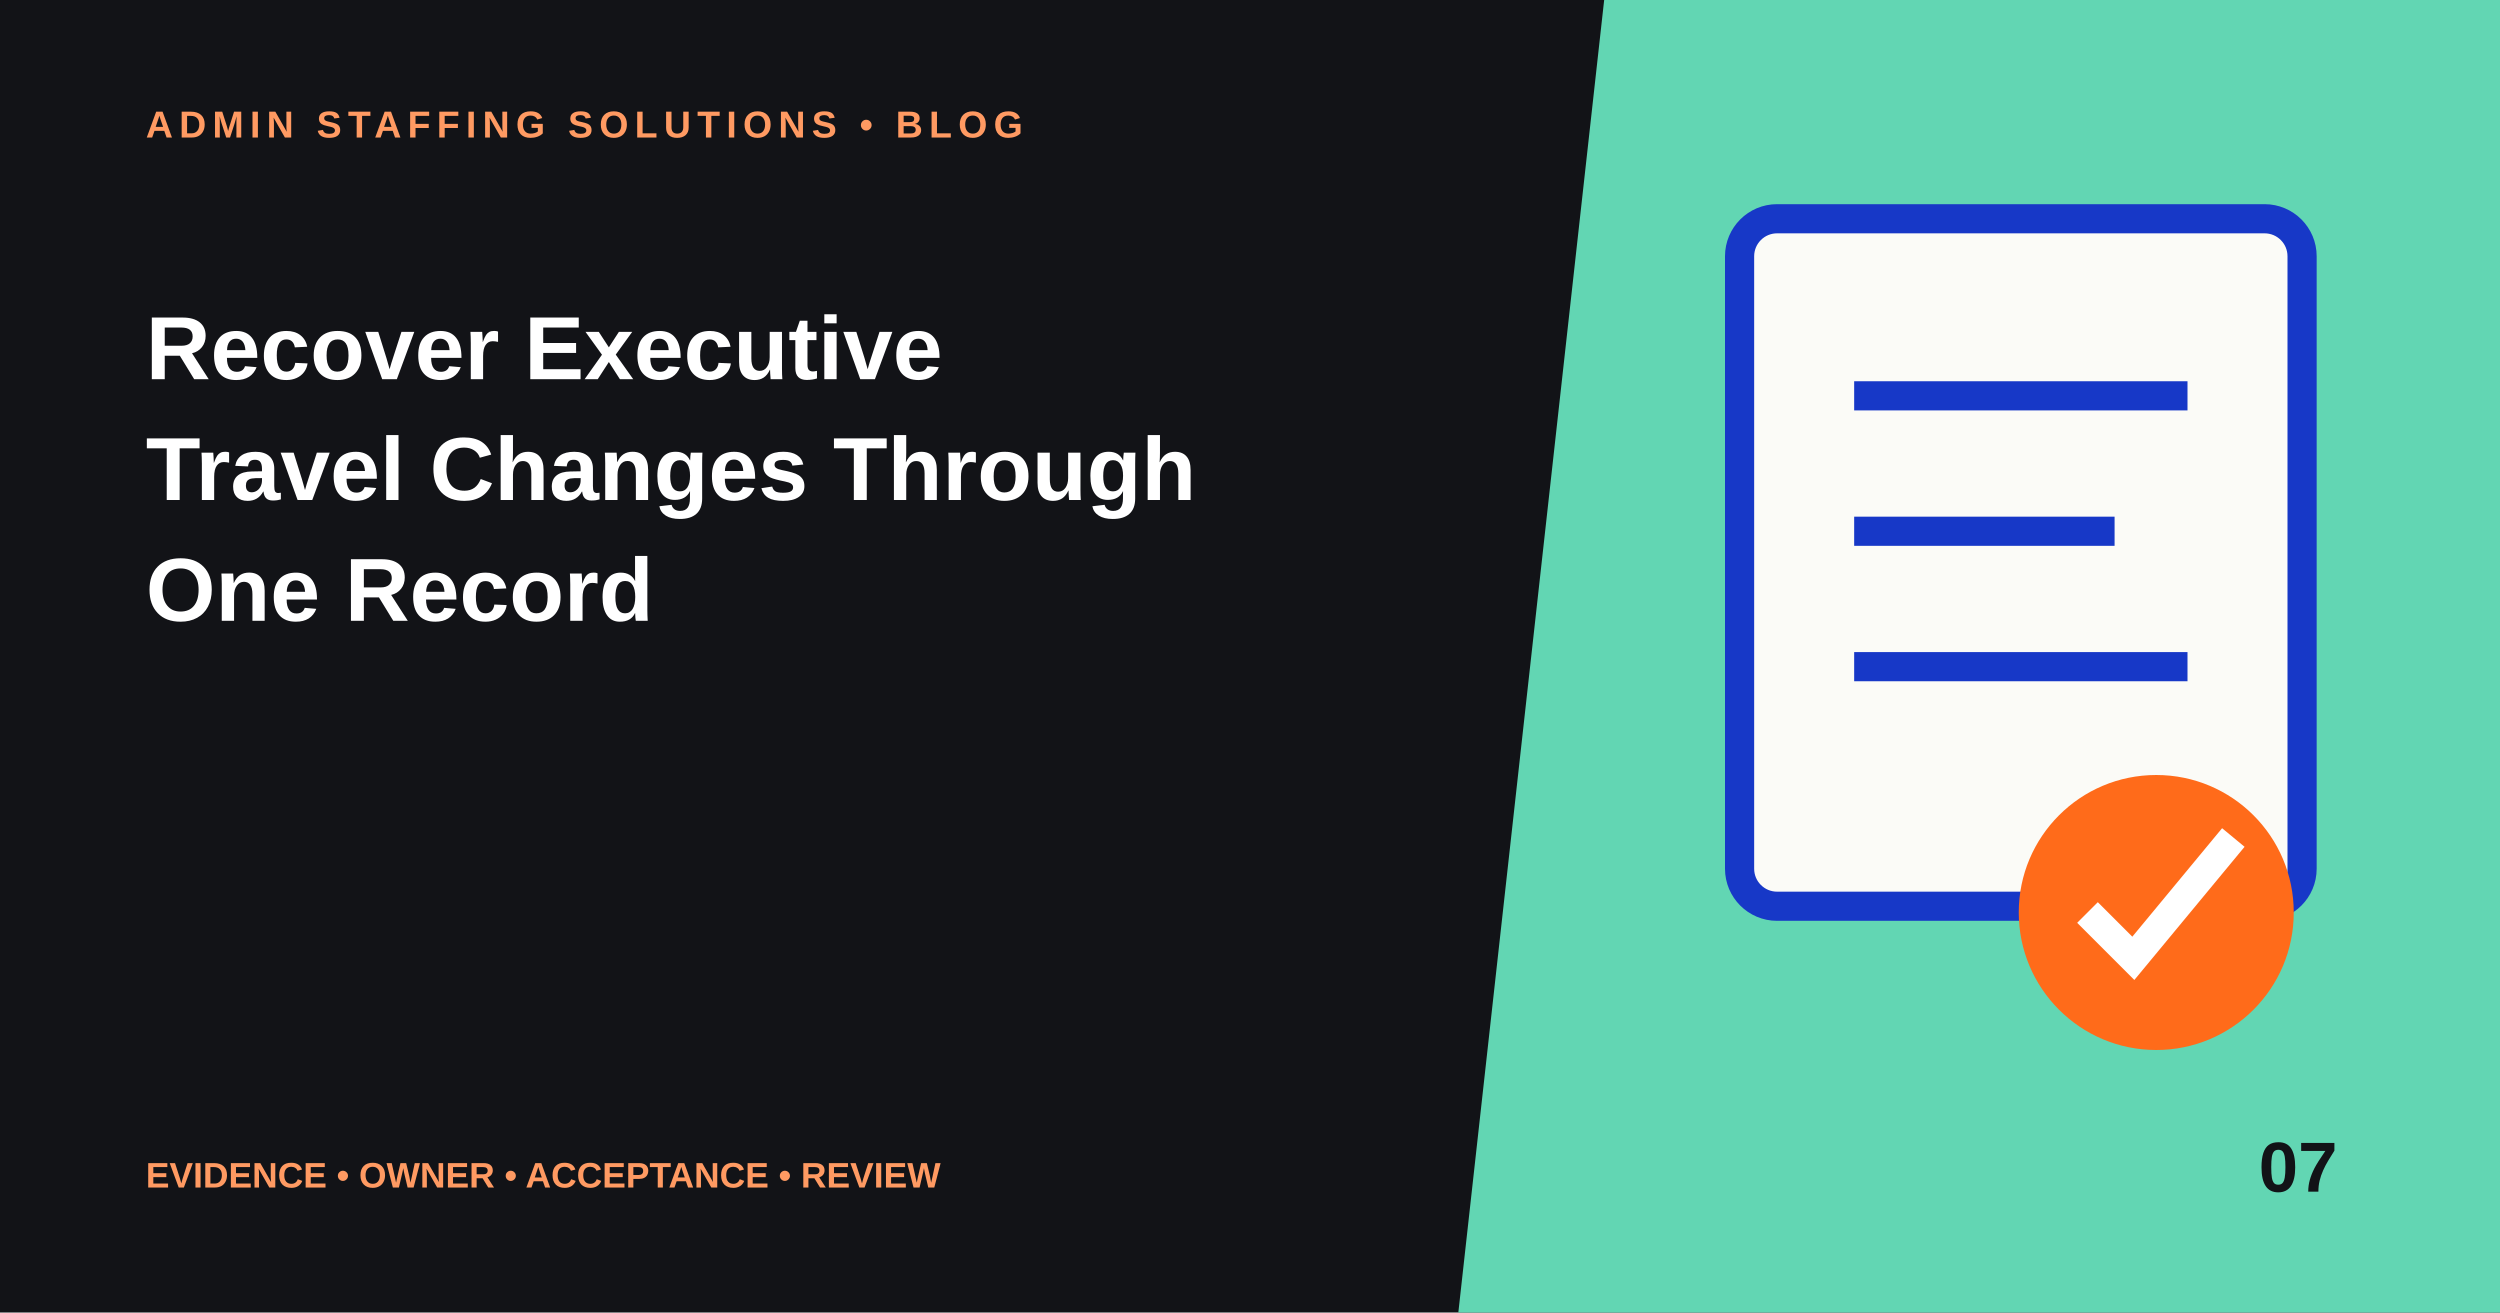
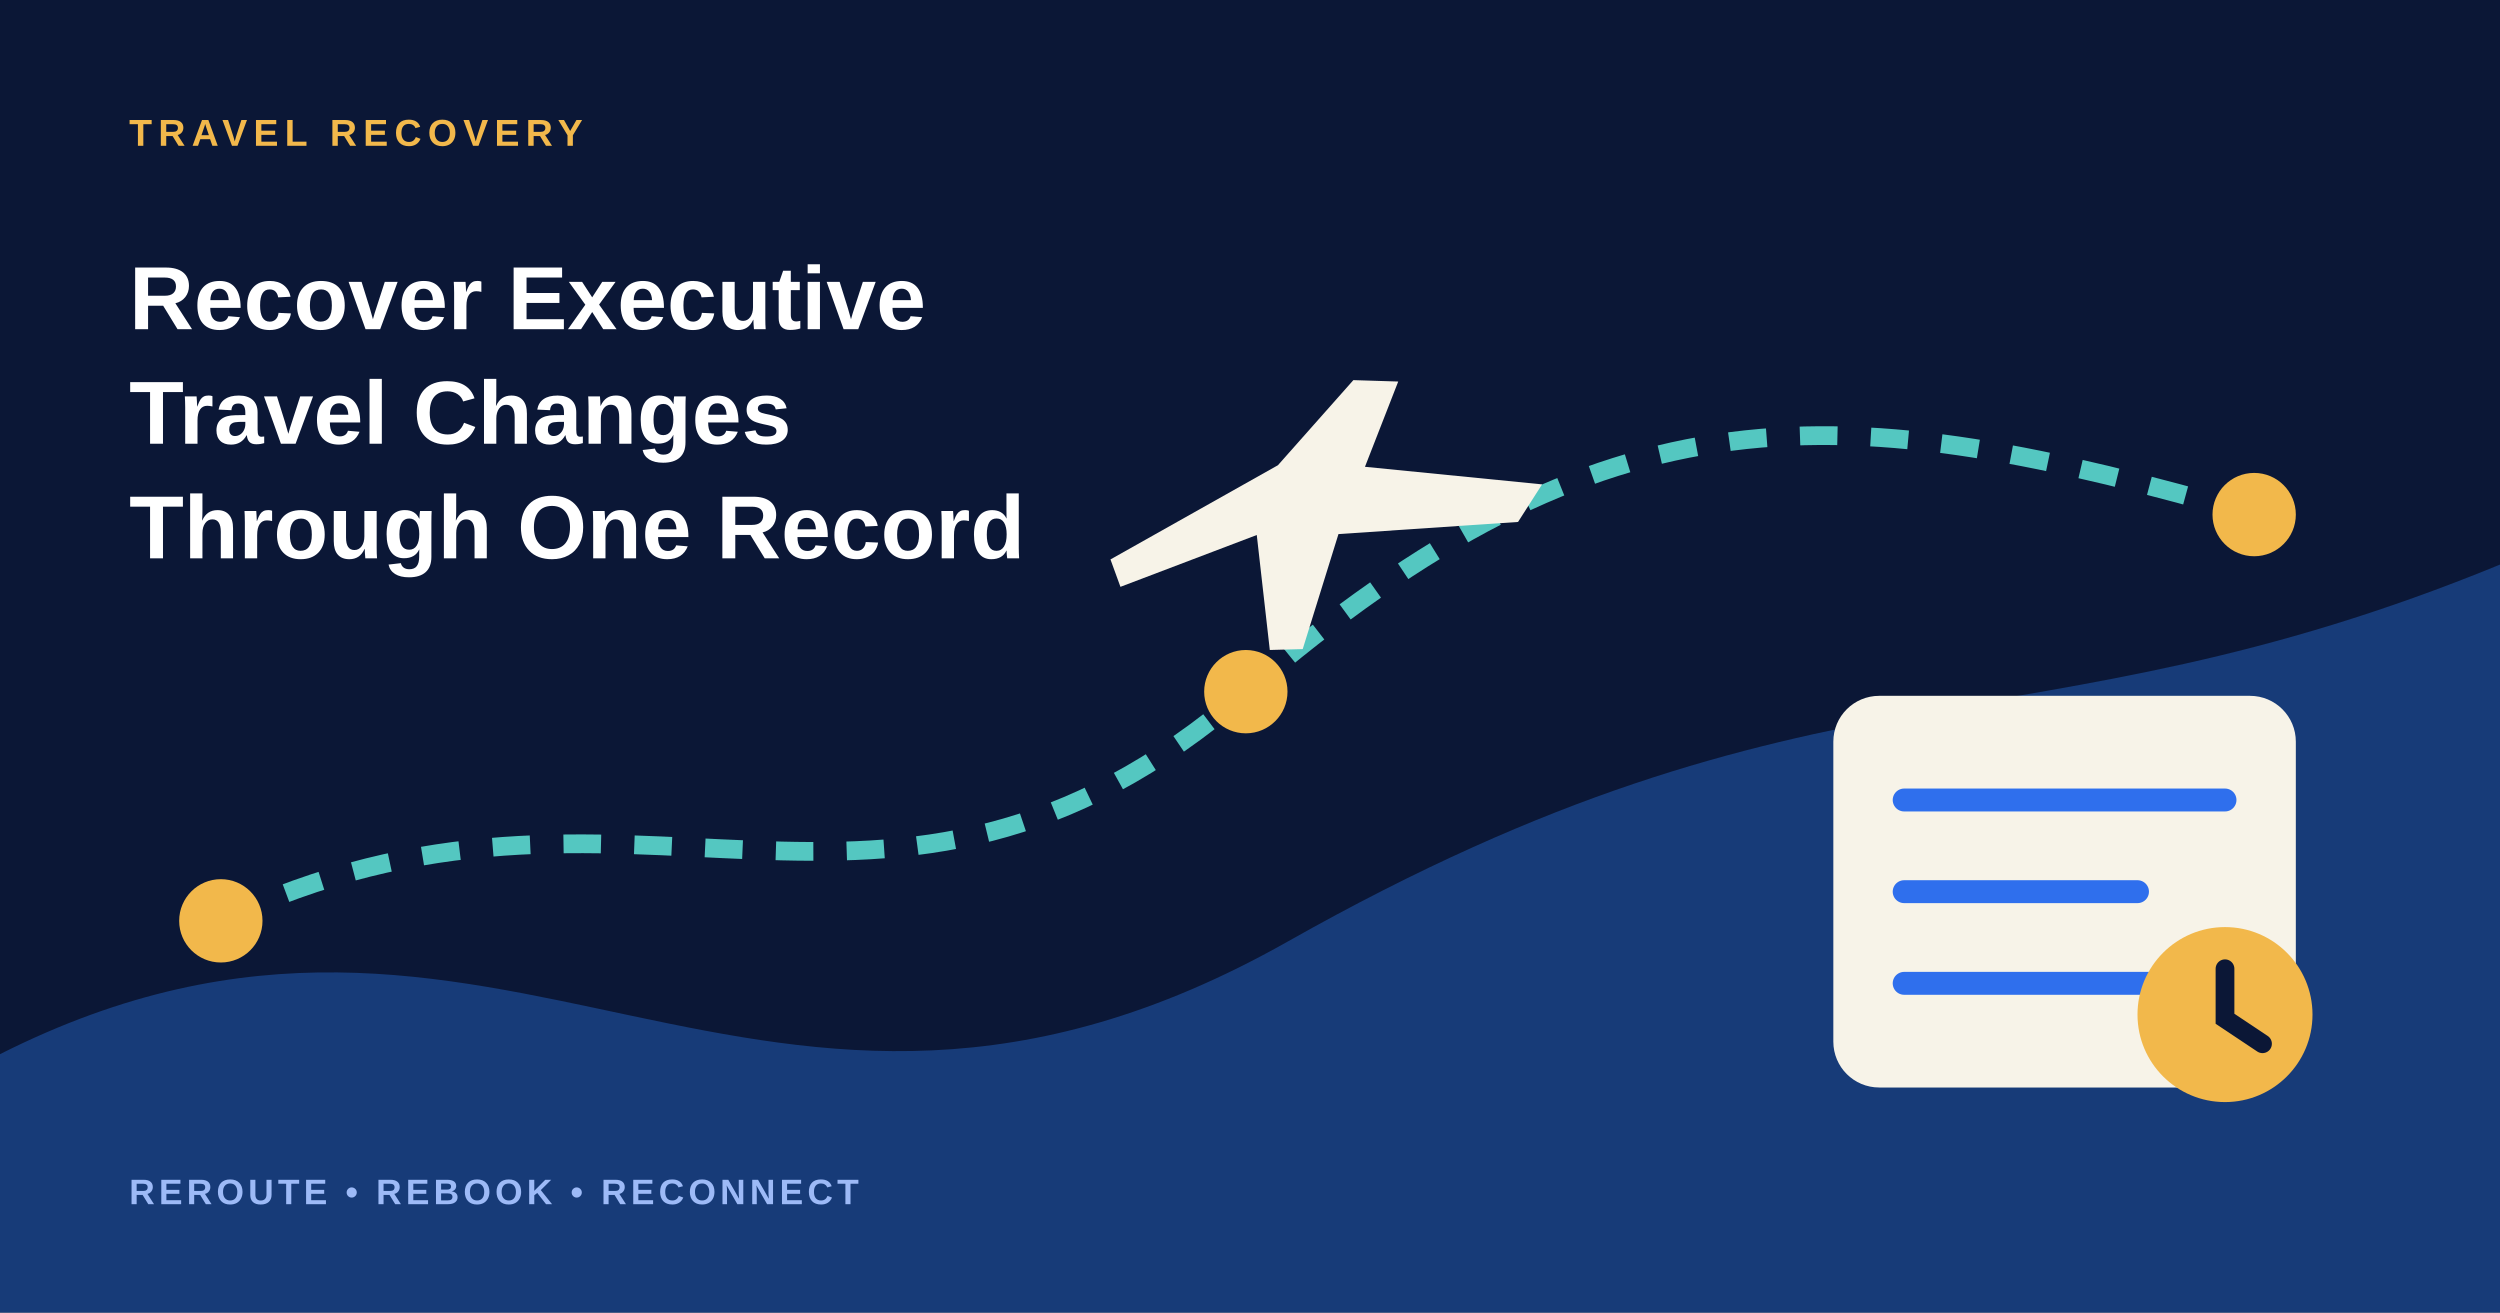
- <svg xmlns="http://www.w3.org/2000/svg" width="1200" height="630" viewBox="0 0 1200 630" role="img" aria-labelledby="t d">
-   <rect width="1200" height="630" fill="#121317" />
-   <path d="M770 0h430v630H700z" fill="#62d6b3" />
-   <rect x="835" y="105" width="270" height="330" rx="18" fill="#fbfbf7" stroke="#1738c7" stroke-width="14" />
-   <path d="M890 190h160M890 255h125M890 320h160" stroke="#1738c7" stroke-width="14" />
-   <circle cx="1035" cy="438" r="66" fill="#ff6b1a" />
-   <path d="m1002 438 22 22 48-58" fill="none" stroke="#fff" stroke-width="14" />
-   <text x="70" y="66" font-family="Arial,sans-serif" font-size="18" font-weight="800" letter-spacing="3" fill="#ff9a62">ADMIN STAFFING SOLUTIONS • BLOG</text>
-   <text x="70" y="182" font-family="Arial,sans-serif" font-size="43" font-weight="800" fill="#fff">Recover Executive</text>
-   <text x="70" y="240" font-family="Arial,sans-serif" font-size="43" font-weight="800" fill="#fff">Travel Changes Through</text>
-   <text x="70" y="298" font-family="Arial,sans-serif" font-size="43" font-weight="800" fill="#fff">One Record</text>
-   <text x="70" y="570" font-family="Arial,sans-serif" font-size="17" font-weight="800" fill="#ff9a62">EVIDENCE • OWNER • ACCEPTANCE • REVIEW</text>
-   <text x="1122" y="572" text-anchor="end" font-family="Arial,sans-serif" font-size="34" font-weight="800" fill="#121317">07</text>
+ <svg xmlns="http://www.w3.org/2000/svg" width="1200" height="630" viewBox="0 0 1200 630" role="img" aria-labelledby="title desc">
+   <rect width="1200" height="630" fill="#0b1736" />
+   <path d="M0 506C240 385 363 596 618 452s353-87 582-181v359H0Z" fill="#173b78" />
+   <text x="62" y="70" font-family="Arial,sans-serif" font-size="18" font-weight="700" letter-spacing="3" fill="#f2b84b">TRAVEL RECOVERY</text>
+   <text x="62" y="158" font-family="Arial,sans-serif" font-size="43" font-weight="800" fill="#fff">
+     <tspan x="62">Recover Executive</tspan>
+     <tspan x="62" dy="55">Travel Changes</tspan>
+     <tspan x="62" dy="55">Through One Record</tspan>
+   </text>
+   <path d="M106 442C303 348 424 482 598 332S884 190 1082 247" fill="none" stroke="#54c7c1" stroke-width="9" stroke-dasharray="18 16" />
+   <g fill="#f2b84b">
+     <circle cx="106" cy="442" r="20" />
+     <circle cx="598" cy="332" r="20" />
+     <circle cx="1082" cy="247" r="20" />
+   </g>
+   <g transform="translate(519 230) rotate(-20)">
+     <path d="m0 41 91-15L139 0l20 8-29 33 77 37-17 13-83-24-35 46-15-5 13-54-70 1Z" fill="#f7f3e8" />
+   </g>
+   <g transform="translate(880 334)">
+     <rect width="222" height="188" rx="22" fill="#f7f3e8" />
+     <path d="M34 50h154M34 94h112M34 138h154" stroke="#2f6fed" stroke-width="11" stroke-linecap="round" />
+     <circle cx="188" cy="153" r="42" fill="#f2b84b" />
+     <path d="M188 131v24l18 12" fill="none" stroke="#0b1736" stroke-width="9" stroke-linecap="round" />
+   </g>
+   <text x="62" y="578" font-family="Arial,sans-serif" font-size="17" font-weight="700" letter-spacing="2" fill="#9dbaf7">REROUTE • REBOOK • RECONNECT</text>
</svg>
